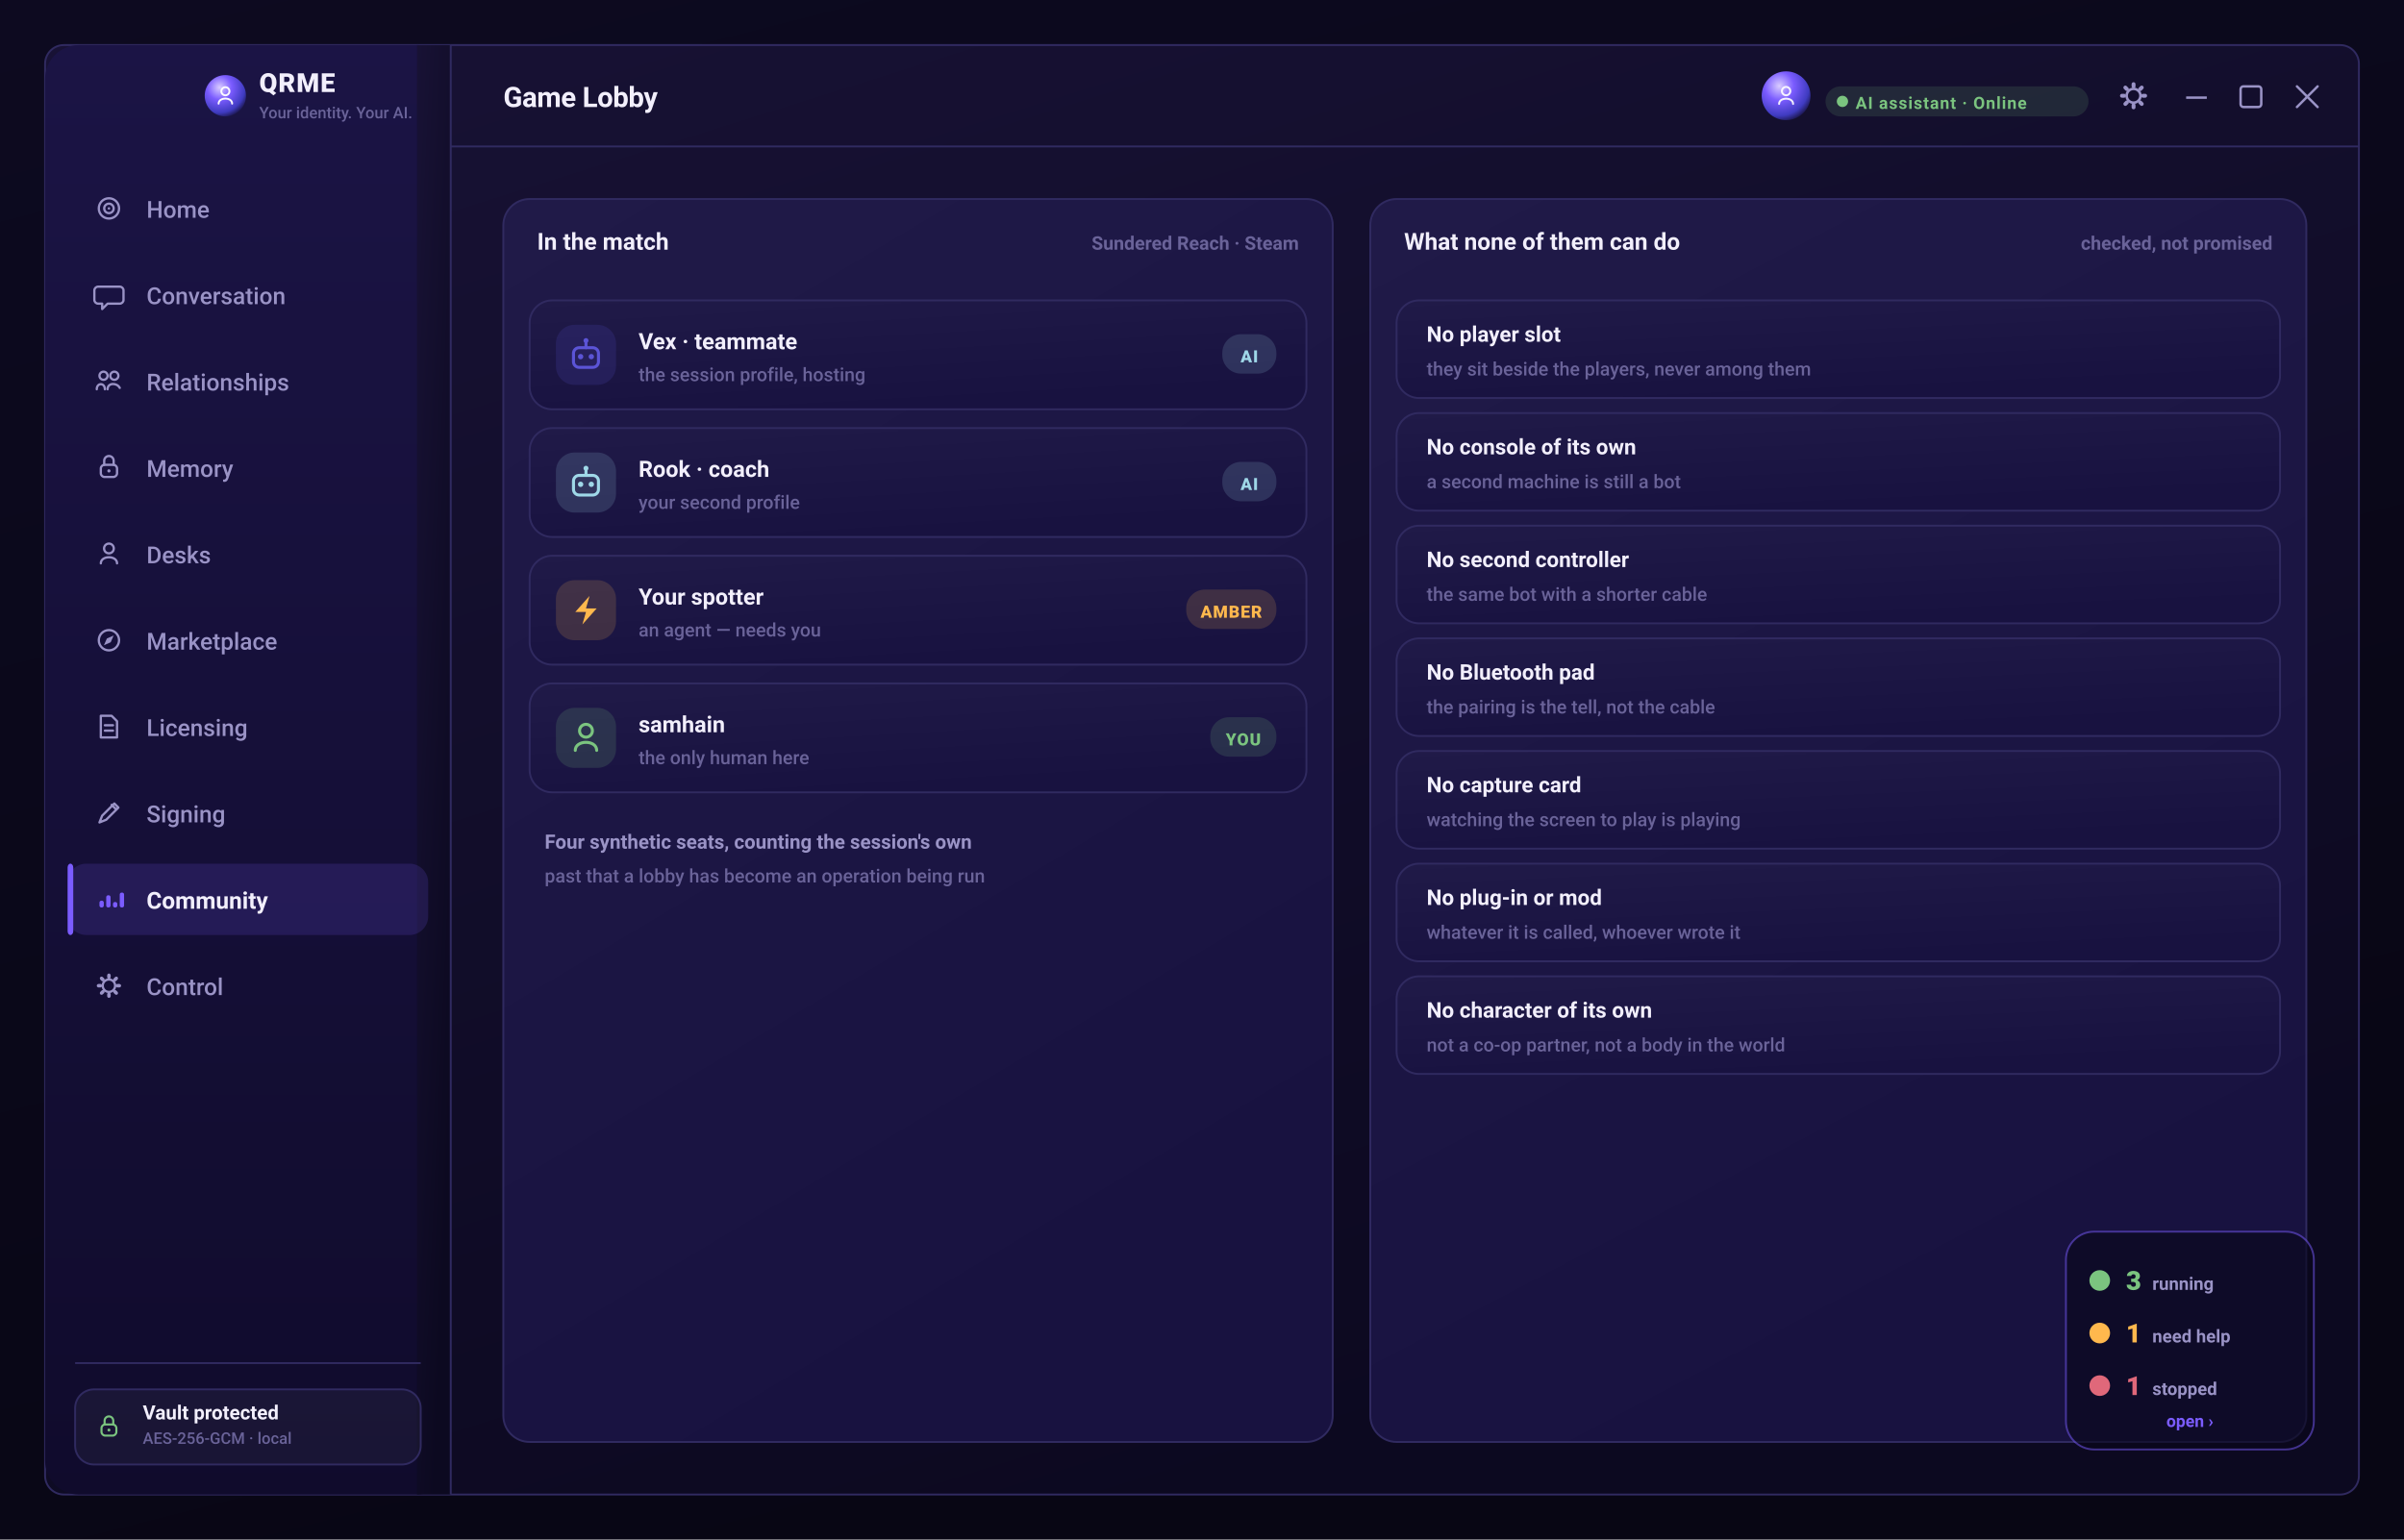
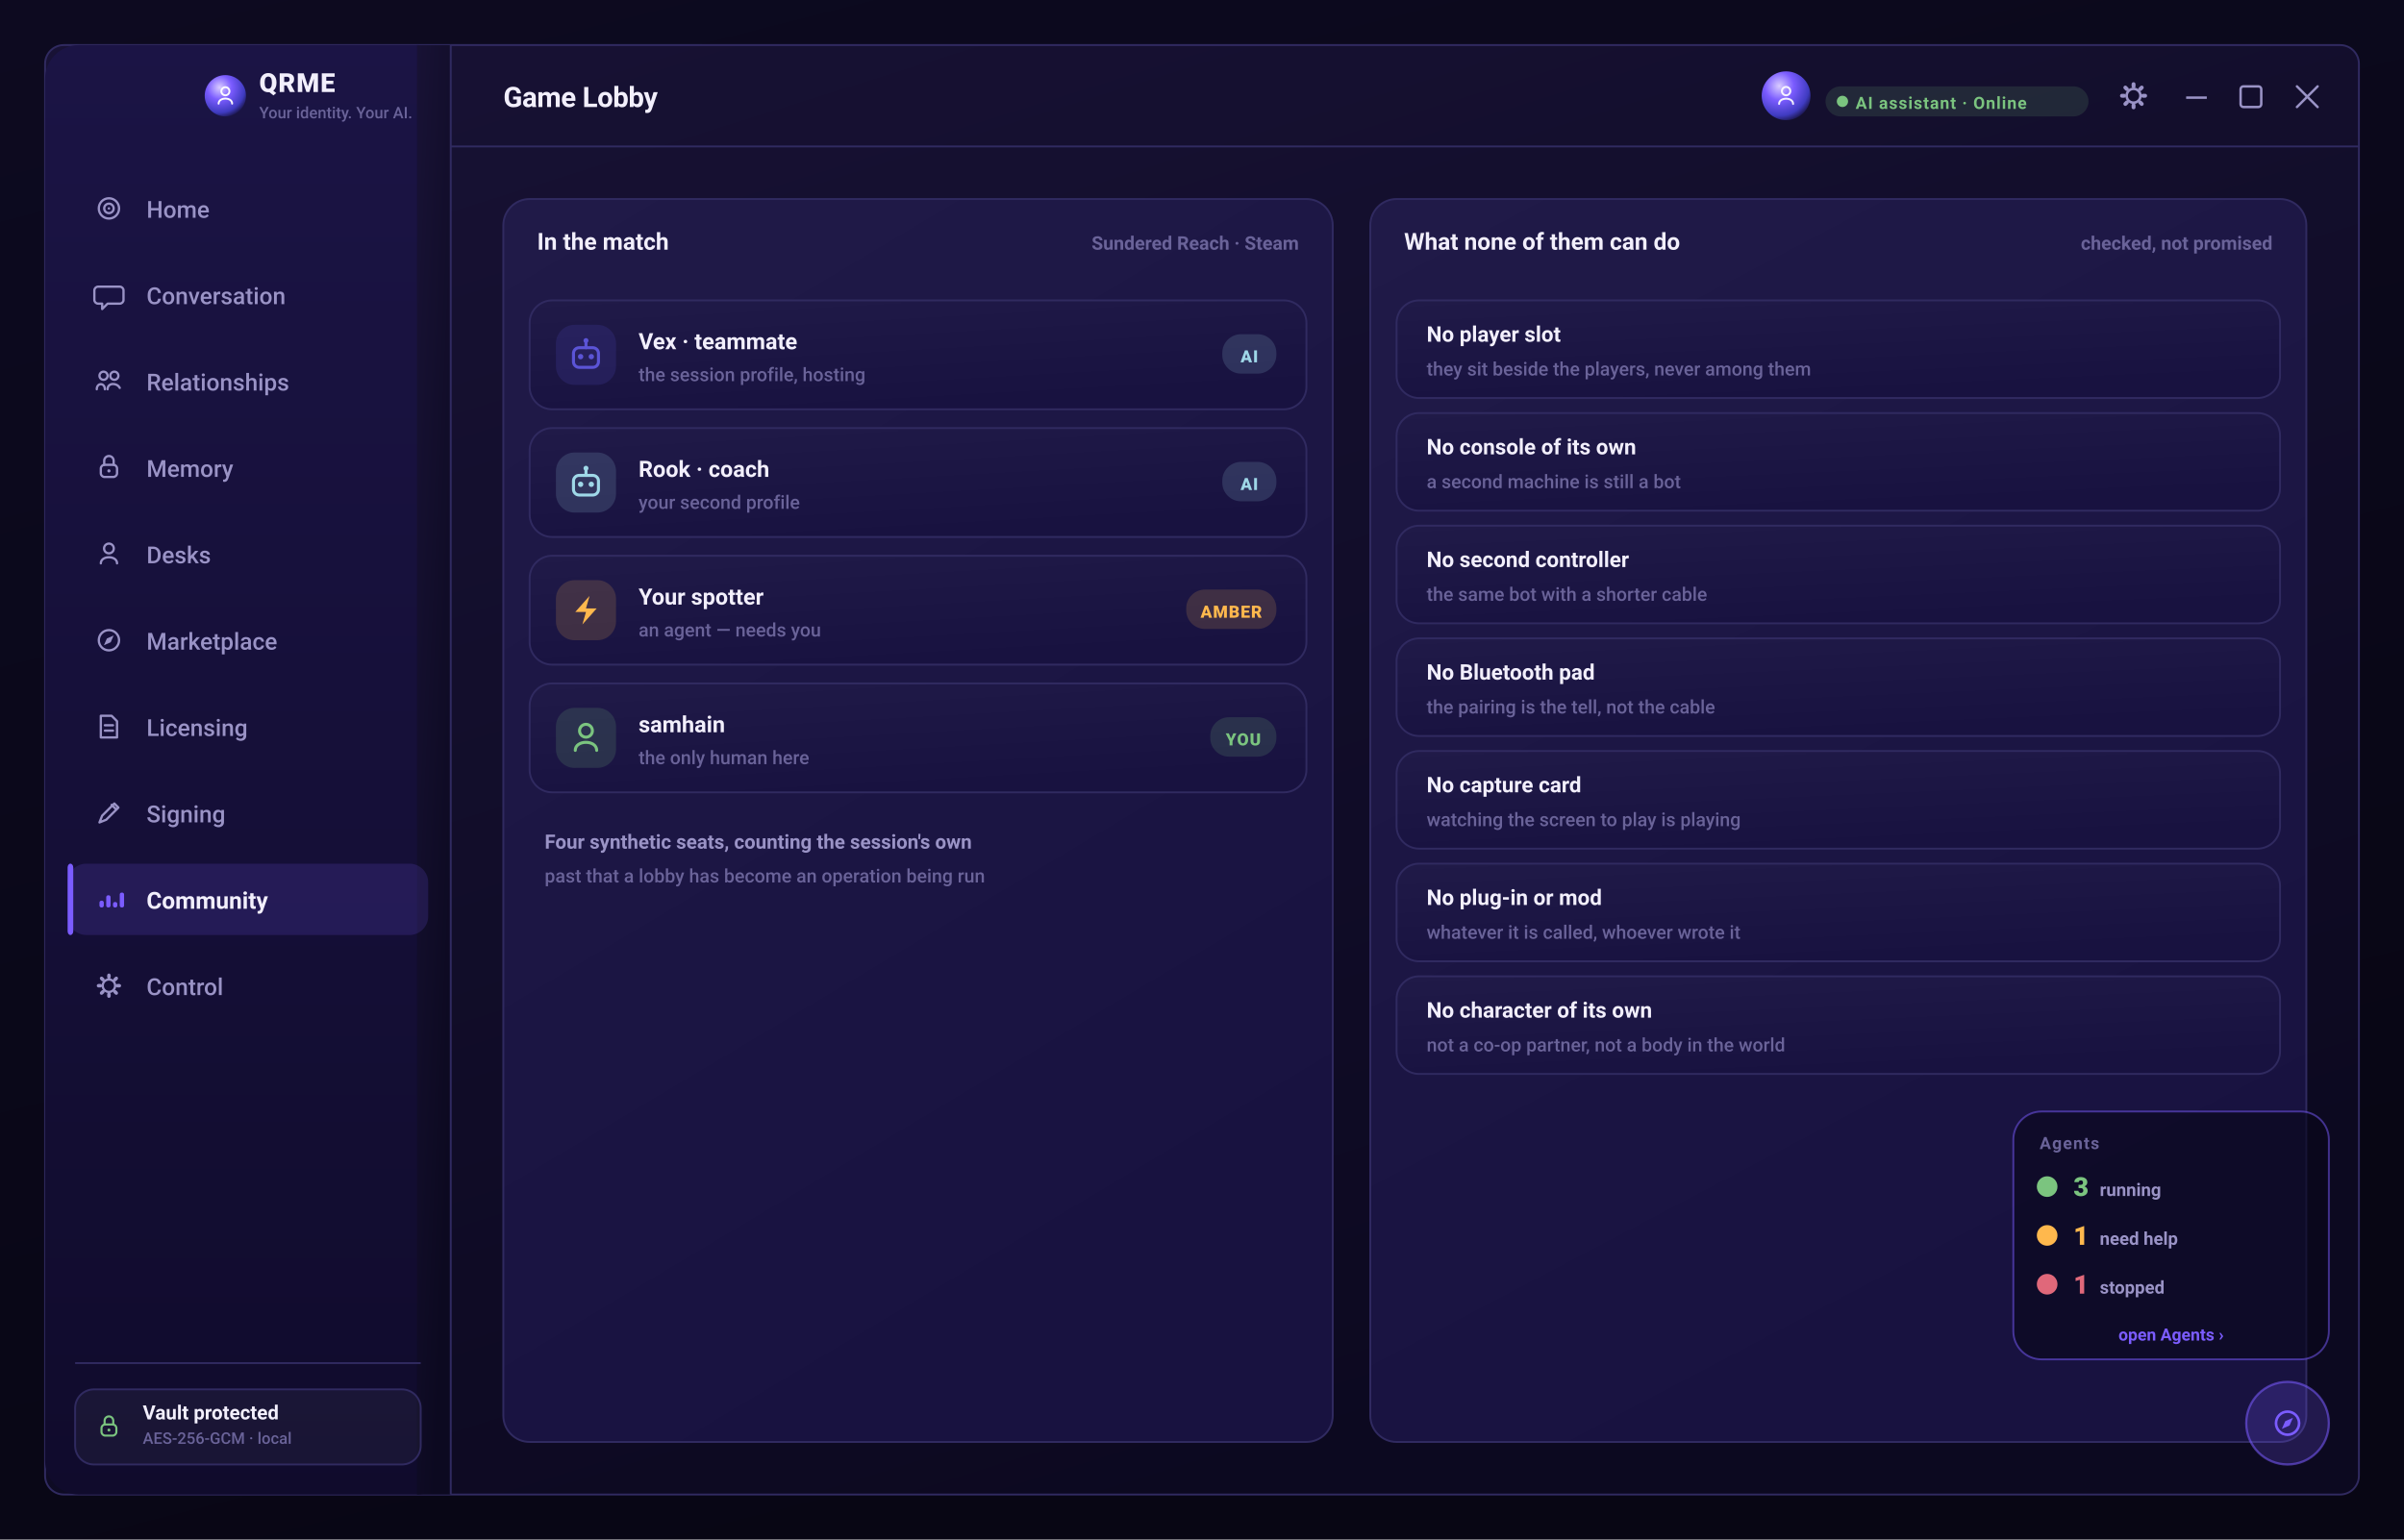
<svg xmlns="http://www.w3.org/2000/svg" width="1280" height="820" viewBox="0 0 1280 820" role="img" aria-label="QRME — Game Lobby">
  <defs>
    <linearGradient id="gPage" x1="0" y1="0" x2="0.4" y2="1">
      <stop offset="0" stop-color="#0d0a20" />
      <stop offset="1" stop-color="#080614" />
    </linearGradient>
    <linearGradient id="gScr" x1="0" y1="0" x2="0.5" y2="1">
      <stop offset="0" stop-color="#181235" />
      <stop offset="1" stop-color="#0c0920" />
    </linearGradient>
    <linearGradient id="gSide" x1="0" y1="0" x2="0" y2="1">
      <stop offset="0" stop-color="#1b1445" />
      <stop offset="1" stop-color="#100b2c" />
    </linearGradient>
    <linearGradient id="gCard" x1="0" y1="0" x2="0.4" y2="1">
      <stop offset="0" stop-color="#201a48" />
      <stop offset="1" stop-color="#181240" />
    </linearGradient>
    <linearGradient id="gBrand" x1="0" y1="0" x2="1" y2="0">
      <stop offset="0" stop-color="#7b5cff" />
      <stop offset="1" stop-color="#9d7bff" />
    </linearGradient>
    <linearGradient id="gAmber" x1="0" y1="0" x2="1" y2="0">
      <stop offset="0" stop-color="#ffb84d" />
      <stop offset="1" stop-color="#ffd27a" />
    </linearGradient>
    <radialGradient id="orb" cx="36%" cy="30%" r="78%">
      <stop offset="0" stop-color="#d9ccff" />
      <stop offset="38%" stop-color="#7b5cff" />
      <stop offset="78%" stop-color="#3f3bc0" />
      <stop offset="100%" stop-color="#140f34" />
    </radialGradient>
  </defs>
  <rect x="0.0" y="0.0" width="1280.0" height="820.0" rx="0" fill="url(#gPage)" />
  <rect x="24" y="24" width="1232" height="772" rx="10" fill="url(#gScr)" stroke="#302a60" stroke-width="1" />
  <rect x="24.0" y="24.0" width="216.0" height="772.0" rx="18" fill="url(#gSide)" />
  <rect x="222.0" y="24.0" width="18.0" height="772.0" rx="0" fill="url(#gScr)" />
  <line x1="240" y1="24" x2="240" y2="796" stroke="#302a60" stroke-width="1" />
  <line x1="240" y1="78" x2="1256" y2="78" stroke="#302a60" stroke-width="1" />
  <line x1="1164" y1="52" x2="1175" y2="52" stroke="#9a93c6" stroke-width="1.3" />
  <rect x="1193.0" y="46.0" width="11.0" height="11.0" rx="1.5" fill="none" stroke="#9a93c6" stroke-width="1.3" />
  <path d="M1223 46 l11 11 M1234 46 l-11 11" stroke="#9a93c6" stroke-width="1.3" stroke-linecap="round" />
  <circle cx="120" cy="51" r="11" fill="url(#orb)" />
  <circle cx="120" cy="48.6" r="2.16" fill="none" stroke="rgba(255,255,255,0.95)" stroke-width="1.02" stroke-linecap="round" stroke-linejoin="round" />
  <path d="M116.4 55.2 c0 -3.6 7.2 -3.6 7.2 0" fill="none" stroke="rgba(255,255,255,0.95)" stroke-width="1.02" stroke-linecap="round" stroke-linejoin="round" />
  <text x="138.0" y="49.0" font-family="-apple-system,BlinkMacSystemFont,'SF Pro Display','SF Pro Text','Segoe UI',Roboto,system-ui,sans-serif" font-size="14" font-weight="800" fill="#f2effc" text-anchor="start" letter-spacing="0.5">QRME</text>
  <text x="138.0" y="63.0" font-family="-apple-system,BlinkMacSystemFont,'SF Pro Display','SF Pro Text','Segoe UI',Roboto,system-ui,sans-serif" font-size="8.5" font-weight="500" fill="#6a6399" text-anchor="start">Your identity. Your AI.</text>
  <text x="268.0" y="57.0" font-family="-apple-system,BlinkMacSystemFont,'SF Pro Display','SF Pro Text','Segoe UI',Roboto,system-ui,sans-serif" font-size="15" font-weight="700" fill="#f2effc" text-anchor="start" letter-spacing="-0.2">Game Lobby</text>
  <rect x="1134.96" y="43.8" width="2.08" height="3.2" rx="1" transform="rotate(0 1136 51)" fill="#9a93c6" />
  <rect x="1134.96" y="43.8" width="2.08" height="3.2" rx="1" transform="rotate(45 1136 51)" fill="#9a93c6" />
  <rect x="1134.96" y="43.8" width="2.08" height="3.2" rx="1" transform="rotate(90 1136 51)" fill="#9a93c6" />
  <rect x="1134.96" y="43.8" width="2.08" height="3.2" rx="1" transform="rotate(135 1136 51)" fill="#9a93c6" />
  <rect x="1134.96" y="43.8" width="2.08" height="3.2" rx="1" transform="rotate(180 1136 51)" fill="#9a93c6" />
  <rect x="1134.96" y="43.8" width="2.08" height="3.2" rx="1" transform="rotate(225 1136 51)" fill="#9a93c6" />
  <rect x="1134.96" y="43.8" width="2.08" height="3.2" rx="1" transform="rotate(270 1136 51)" fill="#9a93c6" />
  <rect x="1134.96" y="43.8" width="2.08" height="3.2" rx="1" transform="rotate(315 1136 51)" fill="#9a93c6" />
  <circle cx="1136" cy="51" r="3.68" fill="none" stroke="#9a93c6" stroke-width="1.36" stroke-linecap="round" stroke-linejoin="round" />
  <rect x="972.0" y="46.0" width="140.0" height="16.0" rx="8" fill="rgba(123,196,127,0.14)" />
  <circle cx="981.0" cy="54" r="3" fill="#7bc47f" />
  <text x="988.0" y="58.0" font-family="-apple-system,BlinkMacSystemFont,'SF Pro Display','SF Pro Text','Segoe UI',Roboto,system-ui,sans-serif" font-size="9" font-weight="700" fill="#7bc47f" text-anchor="start" letter-spacing="0.5">AI assistant · Online</text>
  <circle cx="951.0" cy="51" r="13" fill="url(#orb)" />
  <circle cx="951.0" cy="48.52" r="2.232" fill="none" stroke="rgba(255,255,255,0.9)" stroke-width="1.05" stroke-linecap="round" stroke-linejoin="round" />
  <path d="M947.28 55.34 c0 -3.72 7.44 -3.72 7.44 0" fill="none" stroke="rgba(255,255,255,0.9)" stroke-width="1.05" stroke-linecap="round" stroke-linejoin="round" />
  <circle cx="58" cy="111" r="5.4" fill="none" stroke="#9a93c6" stroke-width="1.22" stroke-linecap="round" stroke-linejoin="round" />
  <circle cx="58" cy="111" r="2.52" fill="none" stroke="#9a93c6" stroke-width="1.22" stroke-linecap="round" stroke-linejoin="round" />
  <circle cx="58" cy="111" r="0.648" fill="#9a93c6" />
  <text x="78.0" y="116.0" font-family="-apple-system,BlinkMacSystemFont,'SF Pro Display','SF Pro Text','Segoe UI',Roboto,system-ui,sans-serif" font-size="12.5" font-weight="500" fill="#9a93c6" text-anchor="start">Home</text>
  <path d="M52.24 152.68 h11.52 a2 2 0 0 1 2 2 v5.04 a2 2 0 0 1 -2 2 h-6.48 l-2.88 2.88 v-2.88 h-2.16 a2 2 0 0 1 -2 -2 v-5.04 a2 2 0 0 1 2 -2 Z" fill="none" stroke="#9a93c6" stroke-width="1.22" stroke-linecap="round" stroke-linejoin="round" />
  <text x="78.0" y="162.0" font-family="-apple-system,BlinkMacSystemFont,'SF Pro Display','SF Pro Text','Segoe UI',Roboto,system-ui,sans-serif" font-size="12.5" font-weight="500" fill="#9a93c6" text-anchor="start">Conversation</text>
  <circle cx="55.12" cy="200.12" r="2.16" fill="none" stroke="#9a93c6" stroke-width="1.22" stroke-linecap="round" stroke-linejoin="round" />
  <circle cx="60.88" cy="200.12" r="2.16" fill="none" stroke="#9a93c6" stroke-width="1.22" stroke-linecap="round" stroke-linejoin="round" />
  <path d="M51.52 207.32 c0 -3.6 4.32 -3.6 4.32 0 M57.28 207.32 c0 -3.6 5.04 -3.6 6.48 -0.72" fill="none" stroke="#9a93c6" stroke-width="1.22" stroke-linecap="round" stroke-linejoin="round" />
  <text x="78.0" y="208.0" font-family="-apple-system,BlinkMacSystemFont,'SF Pro Display','SF Pro Text','Segoe UI',Roboto,system-ui,sans-serif" font-size="12.5" font-weight="500" fill="#9a93c6" text-anchor="start">Relationships</text>
  <rect x="53.68" y="247.56" width="8.64" height="6.48" rx="2" fill="none" stroke="#9a93c6" stroke-width="1.22" stroke-linecap="round" stroke-linejoin="round" />
  <path d="M55.48 247.56 v-2.16 a2.52 2.52 0 0 1 5.04 0 v2.16" fill="none" stroke="#9a93c6" stroke-width="1.22" stroke-linecap="round" stroke-linejoin="round" />
  <circle cx="58" cy="250.8" r="0.864" fill="#9a93c6" />
  <text x="78.0" y="254.0" font-family="-apple-system,BlinkMacSystemFont,'SF Pro Display','SF Pro Text','Segoe UI',Roboto,system-ui,sans-serif" font-size="12.5" font-weight="500" fill="#9a93c6" text-anchor="start">Memory</text>
  <circle cx="58" cy="292.12" r="2.592" fill="none" stroke="#9a93c6" stroke-width="1.22" stroke-linecap="round" stroke-linejoin="round" />
  <path d="M53.68 300.04 c0 -4.32 8.64 -4.32 8.64 0" fill="none" stroke="#9a93c6" stroke-width="1.22" stroke-linecap="round" stroke-linejoin="round" />
  <text x="78.0" y="300.0" font-family="-apple-system,BlinkMacSystemFont,'SF Pro Display','SF Pro Text','Segoe UI',Roboto,system-ui,sans-serif" font-size="12.5" font-weight="500" fill="#9a93c6" text-anchor="start">Desks</text>
  <circle cx="58" cy="341" r="5.4" fill="none" stroke="#9a93c6" stroke-width="1.22" stroke-linecap="round" stroke-linejoin="round" />
  <path d="M60.52 338.48 l-1.584 3.6 -3.6 1.584 1.584 -3.6 Z" fill="#9a93c6" />
  <text x="78.0" y="346.0" font-family="-apple-system,BlinkMacSystemFont,'SF Pro Display','SF Pro Text','Segoe UI',Roboto,system-ui,sans-serif" font-size="12.5" font-weight="500" fill="#9a93c6" text-anchor="start">Marketplace</text>
  <path d="M53.68 381.24 h5.76 l2.88 2.88 v8.64 h-8.64 Z" fill="none" stroke="#9a93c6" stroke-width="1.22" stroke-linecap="round" stroke-linejoin="round" />
  <path d="M55.84 386.28 h4.32 M55.84 389.16 h4.32" fill="none" stroke="#9a93c6" stroke-width="1.22" stroke-linecap="round" stroke-linejoin="round" />
  <text x="78.0" y="392.0" font-family="-apple-system,BlinkMacSystemFont,'SF Pro Display','SF Pro Text','Segoe UI',Roboto,system-ui,sans-serif" font-size="12.5" font-weight="500" fill="#9a93c6" text-anchor="start">Licensing</text>
  <path d="M52.96 438.04 l1.44 -3.6 6.48 -6.48 2.16 2.16 -6.48 6.48 -3.6 1.44 Z" fill="none" stroke="#9a93c6" stroke-width="1.22" stroke-linecap="round" stroke-linejoin="round" />
  <path d="M59.44 428.68 l2.16 2.16" fill="none" stroke="#9a93c6" stroke-width="1.22" stroke-linecap="round" stroke-linejoin="round" />
  <text x="78.0" y="438.0" font-family="-apple-system,BlinkMacSystemFont,'SF Pro Display','SF Pro Text','Segoe UI',Roboto,system-ui,sans-serif" font-size="12.5" font-weight="500" fill="#9a93c6" text-anchor="start">Signing</text>
  <rect x="36.0" y="460.0" width="192.0" height="38.0" rx="10" fill="rgba(123,92,255,0.16)" />
  <rect x="36.0" y="460.0" width="3.0" height="38.0" rx="2" fill="#7b5cff" />
  <rect x="52.96" y="479.72" width="2.304" height="3.6" rx="1" fill="#7b5cff" />
  <rect x="56.56" y="476.84" width="2.304" height="6.48" rx="1" fill="#7b5cff" />
  <rect x="60.16" y="480.44" width="2.304" height="2.88" rx="1" fill="#7b5cff" />
  <rect x="63.76" y="475.4" width="2.304" height="7.92" rx="1" fill="#7b5cff" />
  <text x="78.0" y="484.0" font-family="-apple-system,BlinkMacSystemFont,'SF Pro Display','SF Pro Text','Segoe UI',Roboto,system-ui,sans-serif" font-size="12.5" font-weight="650" fill="#f2effc" text-anchor="start">Community</text>
  <rect x="57.064" y="518.52" width="1.872" height="2.88" rx="1" transform="rotate(0 58 525)" fill="#9a93c6" />
  <rect x="57.064" y="518.52" width="1.872" height="2.88" rx="1" transform="rotate(45 58 525)" fill="#9a93c6" />
  <rect x="57.064" y="518.52" width="1.872" height="2.88" rx="1" transform="rotate(90 58 525)" fill="#9a93c6" />
  <rect x="57.064" y="518.52" width="1.872" height="2.88" rx="1" transform="rotate(135 58 525)" fill="#9a93c6" />
  <rect x="57.064" y="518.52" width="1.872" height="2.88" rx="1" transform="rotate(180 58 525)" fill="#9a93c6" />
  <rect x="57.064" y="518.52" width="1.872" height="2.88" rx="1" transform="rotate(225 58 525)" fill="#9a93c6" />
  <rect x="57.064" y="518.52" width="1.872" height="2.88" rx="1" transform="rotate(270 58 525)" fill="#9a93c6" />
  <rect x="57.064" y="518.52" width="1.872" height="2.88" rx="1" transform="rotate(315 58 525)" fill="#9a93c6" />
  <circle cx="58" cy="525" r="3.312" fill="none" stroke="#9a93c6" stroke-width="1.22" stroke-linecap="round" stroke-linejoin="round" />
  <text x="78.0" y="530.0" font-family="-apple-system,BlinkMacSystemFont,'SF Pro Display','SF Pro Text','Segoe UI',Roboto,system-ui,sans-serif" font-size="12.5" font-weight="500" fill="#9a93c6" text-anchor="start">Control</text>
  <line x1="40" y1="726" x2="224" y2="726" stroke="#302a60" stroke-width="1" />
  <rect x="40.0" y="740.0" width="184.0" height="40.0" rx="10" fill="rgba(255,255,255,0.04)" stroke="#302a60" stroke-width="1" />
  <rect x="54.04" y="758.68" width="7.92" height="5.94" rx="2" fill="none" stroke="#7bc47f" stroke-width="1.12" stroke-linecap="round" stroke-linejoin="round" />
  <path d="M55.69 758.68 v-1.98 a2.31 2.31 0 0 1 4.62 0 v1.98" fill="none" stroke="#7bc47f" stroke-width="1.12" stroke-linecap="round" stroke-linejoin="round" />
  <circle cx="58" cy="761.65" r="0.792" fill="#7bc47f" />
  <text x="76.0" y="756.0" font-family="-apple-system,BlinkMacSystemFont,'SF Pro Display','SF Pro Text','Segoe UI',Roboto,system-ui,sans-serif" font-size="10.5" font-weight="650" fill="#f2effc" text-anchor="start">Vault protected</text>
  <text x="76.0" y="769.0" font-family="-apple-system,BlinkMacSystemFont,'SF Pro Display','SF Pro Text','Segoe UI',Roboto,system-ui,sans-serif" font-size="8.5" font-weight="500" fill="#6a6399" text-anchor="start">AES-256-GCM · local</text>
  <rect x="268.0" y="106.0" width="441.6" height="662.0" rx="14" fill="url(#gCard)" stroke="#302a60" stroke-width="1" />
  <text x="286.0" y="133.0" font-family="-apple-system,BlinkMacSystemFont,'SF Pro Display','SF Pro Text','Segoe UI',Roboto,system-ui,sans-serif" font-size="12.5" font-weight="700" fill="#f2effc" text-anchor="start">In the match</text>
  <text x="691.6" y="133.0" font-family="-apple-system,BlinkMacSystemFont,'SF Pro Display','SF Pro Text','Segoe UI',Roboto,system-ui,sans-serif" font-size="10" font-weight="600" fill="#6a6399" text-anchor="end">Sundered Reach · Steam</text>
  <rect x="282.0" y="160.0" width="413.6" height="58.0" rx="12" fill="url(#gCard)" stroke="#302a60" stroke-width="1" />
  <rect x="296.0" y="173.0" width="32.0" height="32.0" rx="10" fill="rgba(91,84,214,0.16)" />
  <rect x="305.35" y="185.2" width="13.3" height="10.45" rx="3" fill="none" stroke="#5b54d6" stroke-width="1.61" stroke-linecap="round" stroke-linejoin="round" />
  <path d="M312 185.2 v-2.85" fill="none" stroke="#5b54d6" stroke-width="1.61" stroke-linecap="round" stroke-linejoin="round" />
  <circle cx="312" cy="181.4" r="1.33" fill="#5b54d6" />
  <circle cx="309.15" cy="189.95" r="1.425" fill="#5b54d6" />
  <circle cx="314.85" cy="189.95" r="1.425" fill="#5b54d6" />
  <text x="340.0" y="186.0" font-family="-apple-system,BlinkMacSystemFont,'SF Pro Display','SF Pro Text','Segoe UI',Roboto,system-ui,sans-serif" font-size="12" font-weight="700" fill="#f2effc" text-anchor="start">Vex · teammate</text>
  <text x="340.0" y="203.0" font-family="-apple-system,BlinkMacSystemFont,'SF Pro Display','SF Pro Text','Segoe UI',Roboto,system-ui,sans-serif" font-size="10" font-weight="500" fill="#6a6399" text-anchor="start">the session profile, hosting</text>
  <rect x="650.8" y="178.0" width="28.8" height="21.0" rx="10" fill="rgba(159,216,232,0.16)" />
  <text x="665.2" y="193.0" font-family="-apple-system,BlinkMacSystemFont,'SF Pro Display','SF Pro Text','Segoe UI',Roboto,system-ui,sans-serif" font-size="9" font-weight="800" fill="#9fd8e8" text-anchor="middle" letter-spacing="0.5">AI</text>
  <rect x="282.0" y="228.0" width="413.6" height="58.0" rx="12" fill="url(#gCard)" stroke="#302a60" stroke-width="1" />
  <rect x="296.0" y="241.0" width="32.0" height="32.0" rx="10" fill="rgba(159,216,232,0.16)" />
  <rect x="305.35" y="253.2" width="13.3" height="10.45" rx="3" fill="none" stroke="#9fd8e8" stroke-width="1.61" stroke-linecap="round" stroke-linejoin="round" />
  <path d="M312 253.2 v-2.85" fill="none" stroke="#9fd8e8" stroke-width="1.61" stroke-linecap="round" stroke-linejoin="round" />
  <circle cx="312" cy="249.4" r="1.33" fill="#9fd8e8" />
  <circle cx="309.15" cy="257.95" r="1.425" fill="#9fd8e8" />
  <circle cx="314.85" cy="257.95" r="1.425" fill="#9fd8e8" />
  <text x="340.0" y="254.0" font-family="-apple-system,BlinkMacSystemFont,'SF Pro Display','SF Pro Text','Segoe UI',Roboto,system-ui,sans-serif" font-size="12" font-weight="700" fill="#f2effc" text-anchor="start">Rook · coach</text>
  <text x="340.0" y="271.0" font-family="-apple-system,BlinkMacSystemFont,'SF Pro Display','SF Pro Text','Segoe UI',Roboto,system-ui,sans-serif" font-size="10" font-weight="500" fill="#6a6399" text-anchor="start">your second profile</text>
  <rect x="650.8" y="246.0" width="28.8" height="21.0" rx="10" fill="rgba(159,216,232,0.16)" />
  <text x="665.2" y="261.0" font-family="-apple-system,BlinkMacSystemFont,'SF Pro Display','SF Pro Text','Segoe UI',Roboto,system-ui,sans-serif" font-size="9" font-weight="800" fill="#9fd8e8" text-anchor="middle" letter-spacing="0.5">AI</text>
  <rect x="282.0" y="296.0" width="413.6" height="58.0" rx="12" fill="url(#gCard)" stroke="#302a60" stroke-width="1" />
  <rect x="296.0" y="309.0" width="32.0" height="32.0" rx="10" fill="rgba(255,184,77,0.16)" />
  <path d="M313.9 317.4 L306.3 325.95 L312 325.95 L310.1 332.6 L317.7 324.05 L312 324.05 Z" fill="#ffb84d" />
  <text x="340.0" y="322.0" font-family="-apple-system,BlinkMacSystemFont,'SF Pro Display','SF Pro Text','Segoe UI',Roboto,system-ui,sans-serif" font-size="12" font-weight="700" fill="#f2effc" text-anchor="start">Your spotter</text>
  <text x="340.0" y="339.0" font-family="-apple-system,BlinkMacSystemFont,'SF Pro Display','SF Pro Text','Segoe UI',Roboto,system-ui,sans-serif" font-size="10" font-weight="500" fill="#6a6399" text-anchor="start">an agent — needs you</text>
  <rect x="631.6" y="314.0" width="48.0" height="21.0" rx="10" fill="rgba(255,184,77,0.16)" />
  <text x="655.6" y="329.0" font-family="-apple-system,BlinkMacSystemFont,'SF Pro Display','SF Pro Text','Segoe UI',Roboto,system-ui,sans-serif" font-size="9" font-weight="800" fill="#ffb84d" text-anchor="middle" letter-spacing="0.5">AMBER</text>
  <rect x="282.0" y="364.0" width="413.6" height="58.0" rx="12" fill="url(#gCard)" stroke="#302a60" stroke-width="1" />
  <rect x="296.0" y="377.0" width="32.0" height="32.0" rx="10" fill="rgba(123,196,127,0.16)" />
  <circle cx="312" cy="389.2" r="3.42" fill="none" stroke="#7bc47f" stroke-width="1.61" stroke-linecap="round" stroke-linejoin="round" />
  <path d="M306.3 399.65 c0 -5.7 11.4 -5.7 11.4 0" fill="none" stroke="#7bc47f" stroke-width="1.61" stroke-linecap="round" stroke-linejoin="round" />
  <text x="340.0" y="390.0" font-family="-apple-system,BlinkMacSystemFont,'SF Pro Display','SF Pro Text','Segoe UI',Roboto,system-ui,sans-serif" font-size="12" font-weight="700" fill="#f2effc" text-anchor="start">samhain</text>
  <text x="340.0" y="407.0" font-family="-apple-system,BlinkMacSystemFont,'SF Pro Display','SF Pro Text','Segoe UI',Roboto,system-ui,sans-serif" font-size="10" font-weight="500" fill="#6a6399" text-anchor="start">the only human here</text>
  <rect x="644.4" y="382.0" width="35.2" height="21.0" rx="10" fill="rgba(123,196,127,0.16)" />
  <text x="662.0" y="397.0" font-family="-apple-system,BlinkMacSystemFont,'SF Pro Display','SF Pro Text','Segoe UI',Roboto,system-ui,sans-serif" font-size="9" font-weight="800" fill="#7bc47f" text-anchor="middle" letter-spacing="0.5">YOU</text>
  <text x="290.0" y="452.0" font-family="-apple-system,BlinkMacSystemFont,'SF Pro Display','SF Pro Text','Segoe UI',Roboto,system-ui,sans-serif" font-size="10.5" font-weight="600" fill="#9a93c6" text-anchor="start">Four synthetic seats, counting the session's own</text>
  <text x="290.0" y="470.0" font-family="-apple-system,BlinkMacSystemFont,'SF Pro Display','SF Pro Text','Segoe UI',Roboto,system-ui,sans-serif" font-size="10" font-weight="500" fill="#6a6399" text-anchor="start">past that a lobby has become an operation being run</text>
  <rect x="729.6" y="106.0" width="498.4" height="662.0" rx="14" fill="url(#gCard)" stroke="#302a60" stroke-width="1" />
  <text x="747.6" y="133.0" font-family="-apple-system,BlinkMacSystemFont,'SF Pro Display','SF Pro Text','Segoe UI',Roboto,system-ui,sans-serif" font-size="12.5" font-weight="700" fill="#f2effc" text-anchor="start">What none of them can do</text>
  <text x="1210.0" y="133.0" font-family="-apple-system,BlinkMacSystemFont,'SF Pro Display','SF Pro Text','Segoe UI',Roboto,system-ui,sans-serif" font-size="10" font-weight="600" fill="#6a6399" text-anchor="end">checked, not promised</text>
  <rect x="743.6" y="160.0" width="470.4" height="52.0" rx="12" fill="url(#gCard)" stroke="#302a60" stroke-width="1" />
  <text x="759.6" y="182.0" font-family="-apple-system,BlinkMacSystemFont,'SF Pro Display','SF Pro Text','Segoe UI',Roboto,system-ui,sans-serif" font-size="11.5" font-weight="700" fill="#f2effc" text-anchor="start">No player slot</text>
  <text x="759.6" y="200.0" font-family="-apple-system,BlinkMacSystemFont,'SF Pro Display','SF Pro Text','Segoe UI',Roboto,system-ui,sans-serif" font-size="10" font-weight="500" fill="#6a6399" text-anchor="start">they sit beside the players, never among them</text>
  <rect x="743.6" y="220.0" width="470.4" height="52.0" rx="12" fill="url(#gCard)" stroke="#302a60" stroke-width="1" />
  <text x="759.6" y="242.0" font-family="-apple-system,BlinkMacSystemFont,'SF Pro Display','SF Pro Text','Segoe UI',Roboto,system-ui,sans-serif" font-size="11.5" font-weight="700" fill="#f2effc" text-anchor="start">No console of its own</text>
  <text x="759.6" y="260.0" font-family="-apple-system,BlinkMacSystemFont,'SF Pro Display','SF Pro Text','Segoe UI',Roboto,system-ui,sans-serif" font-size="10" font-weight="500" fill="#6a6399" text-anchor="start">a second machine is still a bot</text>
  <rect x="743.6" y="280.0" width="470.4" height="52.0" rx="12" fill="url(#gCard)" stroke="#302a60" stroke-width="1" />
  <text x="759.6" y="302.0" font-family="-apple-system,BlinkMacSystemFont,'SF Pro Display','SF Pro Text','Segoe UI',Roboto,system-ui,sans-serif" font-size="11.5" font-weight="700" fill="#f2effc" text-anchor="start">No second controller</text>
  <text x="759.6" y="320.0" font-family="-apple-system,BlinkMacSystemFont,'SF Pro Display','SF Pro Text','Segoe UI',Roboto,system-ui,sans-serif" font-size="10" font-weight="500" fill="#6a6399" text-anchor="start">the same bot with a shorter cable</text>
  <rect x="743.6" y="340.0" width="470.4" height="52.0" rx="12" fill="url(#gCard)" stroke="#302a60" stroke-width="1" />
  <text x="759.6" y="362.0" font-family="-apple-system,BlinkMacSystemFont,'SF Pro Display','SF Pro Text','Segoe UI',Roboto,system-ui,sans-serif" font-size="11.5" font-weight="700" fill="#f2effc" text-anchor="start">No Bluetooth pad</text>
  <text x="759.6" y="380.0" font-family="-apple-system,BlinkMacSystemFont,'SF Pro Display','SF Pro Text','Segoe UI',Roboto,system-ui,sans-serif" font-size="10" font-weight="500" fill="#6a6399" text-anchor="start">the pairing is the tell, not the cable</text>
  <rect x="743.6" y="400.0" width="470.4" height="52.0" rx="12" fill="url(#gCard)" stroke="#302a60" stroke-width="1" />
  <text x="759.6" y="422.0" font-family="-apple-system,BlinkMacSystemFont,'SF Pro Display','SF Pro Text','Segoe UI',Roboto,system-ui,sans-serif" font-size="11.5" font-weight="700" fill="#f2effc" text-anchor="start">No capture card</text>
  <text x="759.6" y="440.0" font-family="-apple-system,BlinkMacSystemFont,'SF Pro Display','SF Pro Text','Segoe UI',Roboto,system-ui,sans-serif" font-size="10" font-weight="500" fill="#6a6399" text-anchor="start">watching the screen to play is playing</text>
  <rect x="743.6" y="460.0" width="470.4" height="52.0" rx="12" fill="url(#gCard)" stroke="#302a60" stroke-width="1" />
  <text x="759.6" y="482.0" font-family="-apple-system,BlinkMacSystemFont,'SF Pro Display','SF Pro Text','Segoe UI',Roboto,system-ui,sans-serif" font-size="11.5" font-weight="700" fill="#f2effc" text-anchor="start">No plug-in or mod</text>
  <text x="759.6" y="500.0" font-family="-apple-system,BlinkMacSystemFont,'SF Pro Display','SF Pro Text','Segoe UI',Roboto,system-ui,sans-serif" font-size="10" font-weight="500" fill="#6a6399" text-anchor="start">whatever it is called, whoever wrote it</text>
  <rect x="743.6" y="520.0" width="470.4" height="52.0" rx="12" fill="url(#gCard)" stroke="#302a60" stroke-width="1" />
  <text x="759.6" y="542.0" font-family="-apple-system,BlinkMacSystemFont,'SF Pro Display','SF Pro Text','Segoe UI',Roboto,system-ui,sans-serif" font-size="11.5" font-weight="700" fill="#f2effc" text-anchor="start">No character of its own</text>
  <text x="759.6" y="560.0" font-family="-apple-system,BlinkMacSystemFont,'SF Pro Display','SF Pro Text','Segoe UI',Roboto,system-ui,sans-serif" font-size="10" font-weight="500" fill="#6a6399" text-anchor="start">not a co-op partner, not a body in the world</text>
-   <rect x="1100.0" y="656.0" width="132.0" height="116.0" rx="15" fill="rgba(9,7,26,0.62)" stroke="rgba(123,92,255,0.5)" stroke-width="1" />
-   <circle cx="1118" cy="682" r="5.5" fill="#7bc47f" />
-   <text x="1132.0" y="687.0" font-family="-apple-system,BlinkMacSystemFont,'SF Pro Display','SF Pro Text','Segoe UI',Roboto,system-ui,sans-serif" font-size="14" font-weight="800" fill="#7bc47f" text-anchor="start">3</text>
-   <text x="1146.0" y="687.0" font-family="-apple-system,BlinkMacSystemFont,'SF Pro Display','SF Pro Text','Segoe UI',Roboto,system-ui,sans-serif" font-size="9.5" font-weight="600" fill="#9a93c6" text-anchor="start">running</text>
-   <circle cx="1118" cy="710" r="5.5" fill="#ffb84d" />
-   <text x="1132.0" y="715.0" font-family="-apple-system,BlinkMacSystemFont,'SF Pro Display','SF Pro Text','Segoe UI',Roboto,system-ui,sans-serif" font-size="14" font-weight="800" fill="#ffb84d" text-anchor="start">1</text>
-   <text x="1146.0" y="715.0" font-family="-apple-system,BlinkMacSystemFont,'SF Pro Display','SF Pro Text','Segoe UI',Roboto,system-ui,sans-serif" font-size="9.5" font-weight="600" fill="#9a93c6" text-anchor="start">need help</text>
-   <circle cx="1118" cy="738" r="5.5" fill="#e0687a" />
-   <text x="1132.0" y="743.0" font-family="-apple-system,BlinkMacSystemFont,'SF Pro Display','SF Pro Text','Segoe UI',Roboto,system-ui,sans-serif" font-size="14" font-weight="800" fill="#e0687a" text-anchor="start">1</text>
-   <text x="1146.0" y="743.0" font-family="-apple-system,BlinkMacSystemFont,'SF Pro Display','SF Pro Text','Segoe UI',Roboto,system-ui,sans-serif" font-size="9.5" font-weight="600" fill="#9a93c6" text-anchor="start">stopped</text>
-   <text x="1166.0" y="760.0" font-family="-apple-system,BlinkMacSystemFont,'SF Pro Display','SF Pro Text','Segoe UI',Roboto,system-ui,sans-serif" font-size="9" font-weight="700" fill="#7b5cff" text-anchor="middle">open ›</text>
+   <rect x="1072.0" y="592.0" width="168.0" height="132.0" rx="15" fill="rgba(9,7,26,0.62)" stroke="rgba(123,92,255,0.5)" stroke-width="1" />
+   <text x="1086.0" y="612.0" font-family="-apple-system,BlinkMacSystemFont,'SF Pro Display','SF Pro Text','Segoe UI',Roboto,system-ui,sans-serif" font-size="9" font-weight="700" fill="#6a6399" text-anchor="start" letter-spacing="0.6">Agents</text>
+   <circle cx="1090" cy="632" r="5.5" fill="#7bc47f" />
+   <text x="1104.0" y="637.0" font-family="-apple-system,BlinkMacSystemFont,'SF Pro Display','SF Pro Text','Segoe UI',Roboto,system-ui,sans-serif" font-size="14" font-weight="800" fill="#7bc47f" text-anchor="start">3</text>
+   <text x="1118.0" y="637.0" font-family="-apple-system,BlinkMacSystemFont,'SF Pro Display','SF Pro Text','Segoe UI',Roboto,system-ui,sans-serif" font-size="9.5" font-weight="600" fill="#9a93c6" text-anchor="start">running</text>
+   <circle cx="1090" cy="658" r="5.5" fill="#ffb84d" />
+   <text x="1104.0" y="663.0" font-family="-apple-system,BlinkMacSystemFont,'SF Pro Display','SF Pro Text','Segoe UI',Roboto,system-ui,sans-serif" font-size="14" font-weight="800" fill="#ffb84d" text-anchor="start">1</text>
+   <text x="1118.0" y="663.0" font-family="-apple-system,BlinkMacSystemFont,'SF Pro Display','SF Pro Text','Segoe UI',Roboto,system-ui,sans-serif" font-size="9.5" font-weight="600" fill="#9a93c6" text-anchor="start">need help</text>
+   <circle cx="1090" cy="684" r="5.5" fill="#e0687a" />
+   <text x="1104.0" y="689.0" font-family="-apple-system,BlinkMacSystemFont,'SF Pro Display','SF Pro Text','Segoe UI',Roboto,system-ui,sans-serif" font-size="14" font-weight="800" fill="#e0687a" text-anchor="start">1</text>
+   <text x="1118.0" y="689.0" font-family="-apple-system,BlinkMacSystemFont,'SF Pro Display','SF Pro Text','Segoe UI',Roboto,system-ui,sans-serif" font-size="9.5" font-weight="600" fill="#9a93c6" text-anchor="start">stopped</text>
+   <text x="1156.0" y="714.0" font-family="-apple-system,BlinkMacSystemFont,'SF Pro Display','SF Pro Text','Segoe UI',Roboto,system-ui,sans-serif" font-size="9" font-weight="700" fill="#7b5cff" text-anchor="middle">open Agents ›</text>
+   <circle cx="1218" cy="758" r="22" fill="rgba(123,92,255,0.2)" stroke="rgba(123,92,255,0.55)" stroke-width="1.2" />
+   <circle cx="1218" cy="758" r="6.15" fill="none" stroke="#7b5cff" stroke-width="1.39" stroke-linecap="round" stroke-linejoin="round" />
+   <path d="M1220.87 755.13 l-1.804 4.1 -4.1 1.804 1.804 -4.1 Z" fill="#7b5cff" />
</svg>
